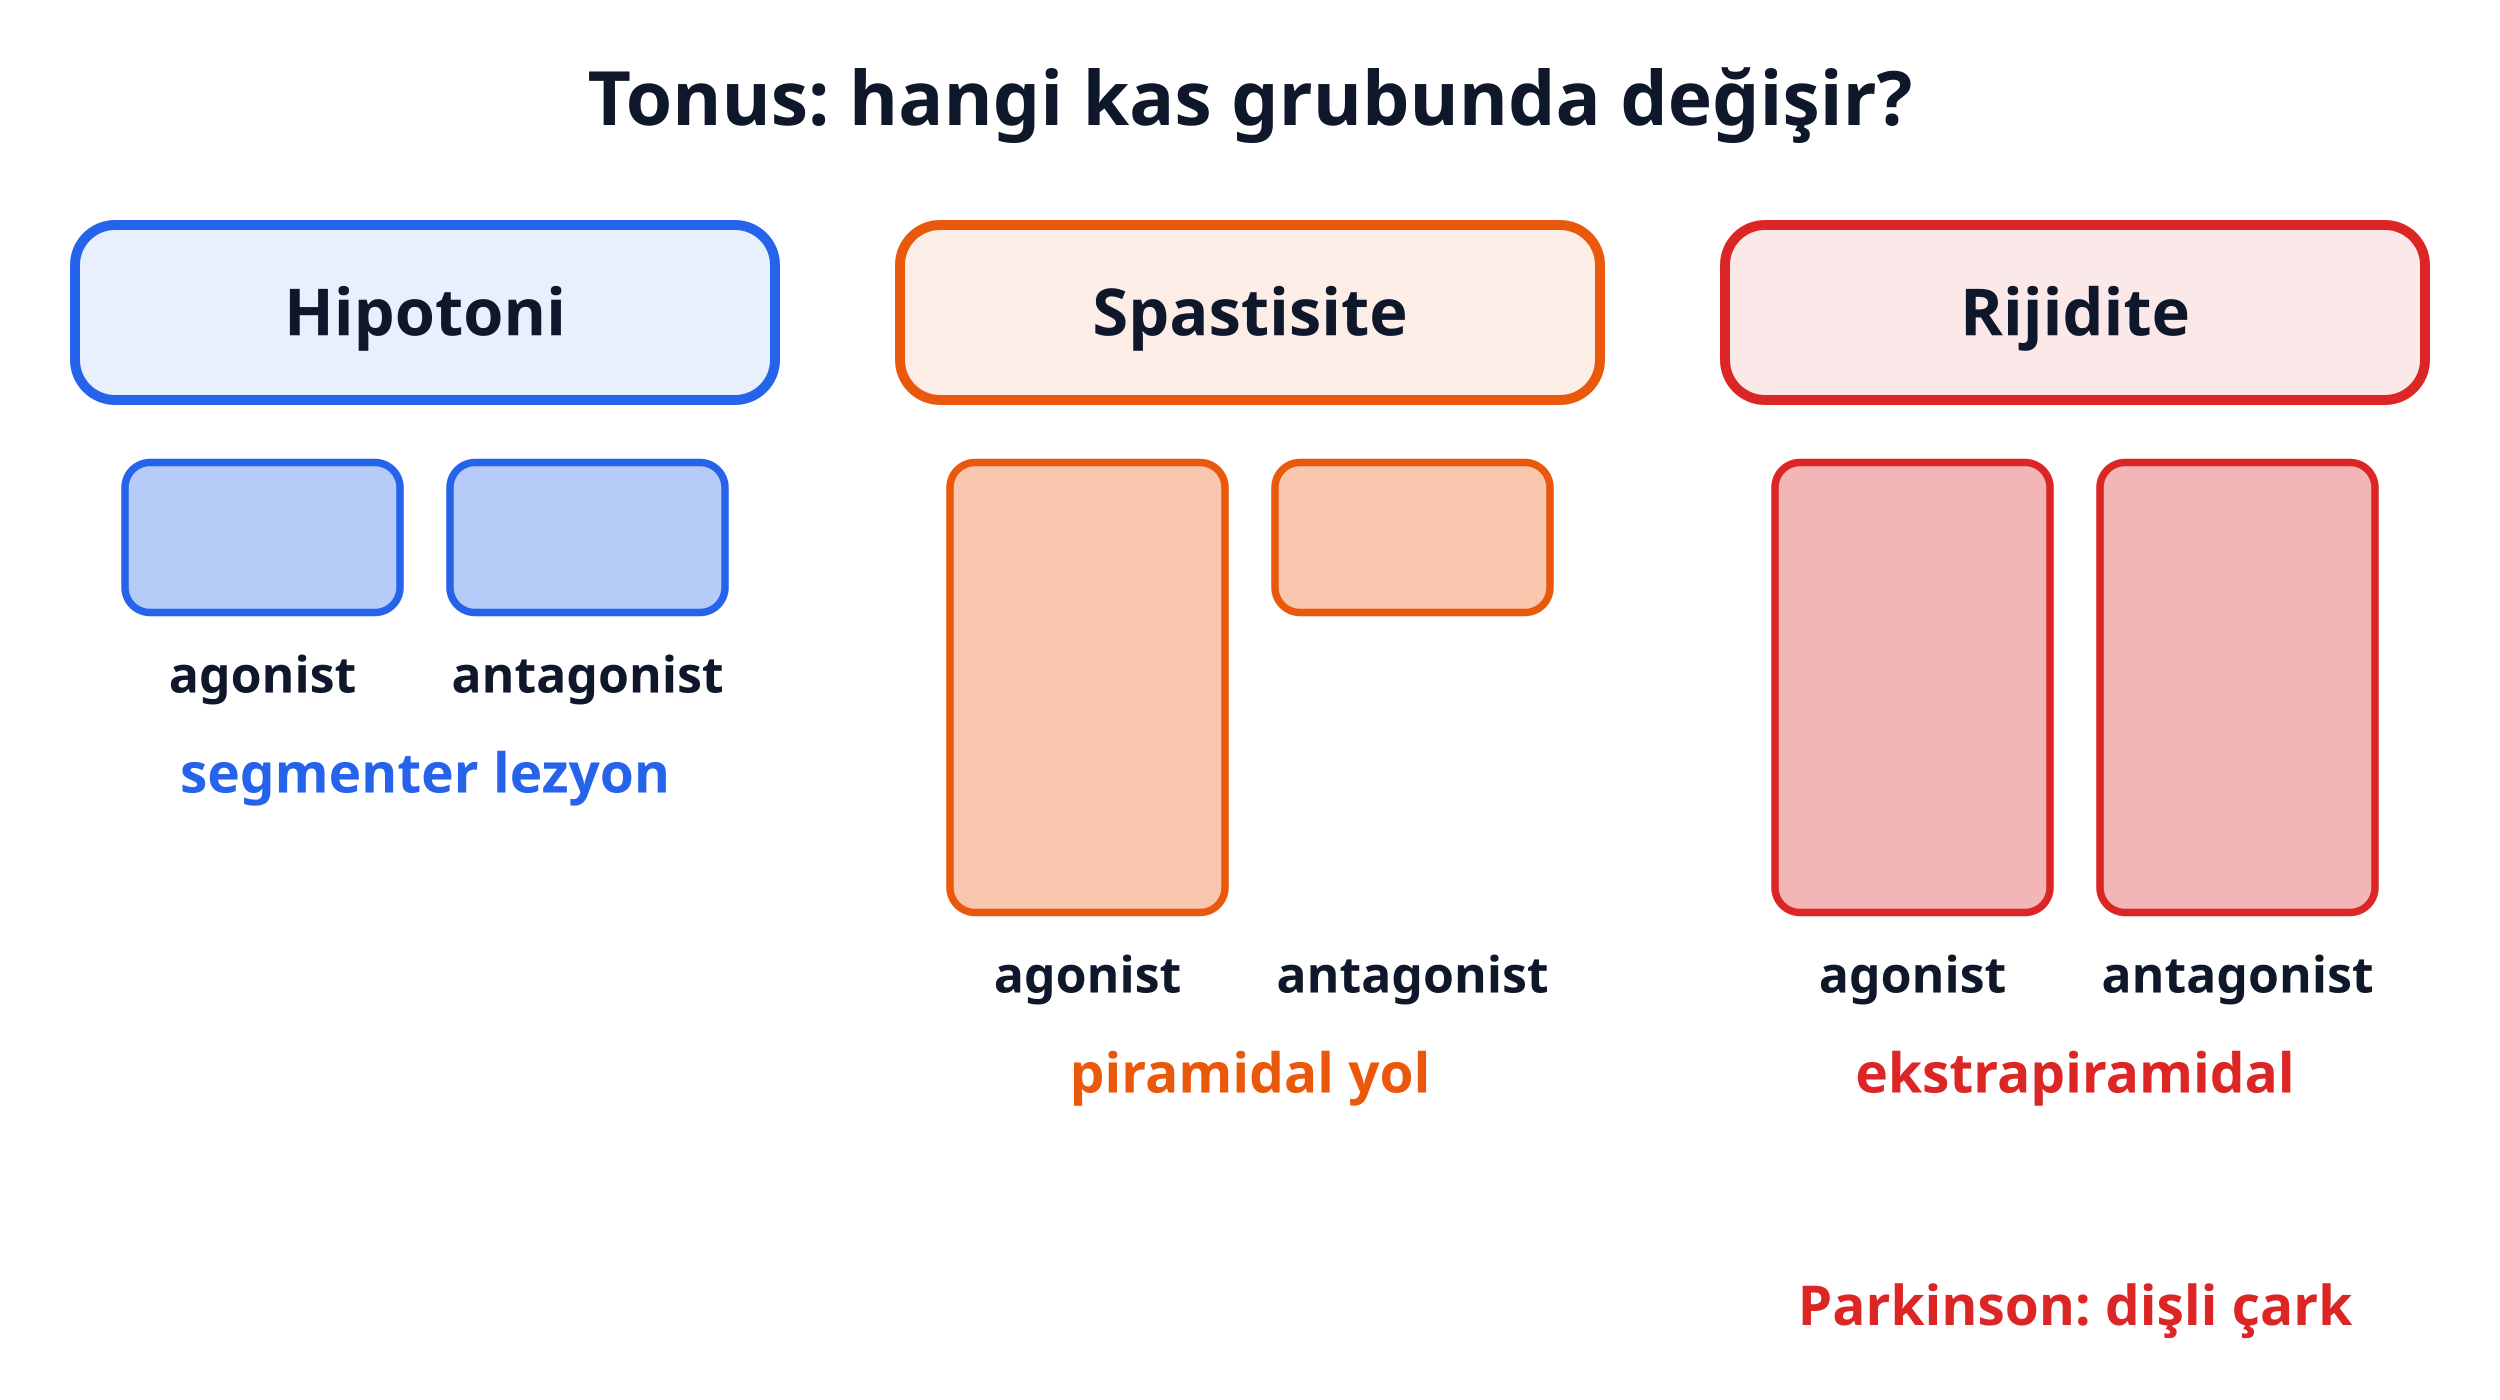
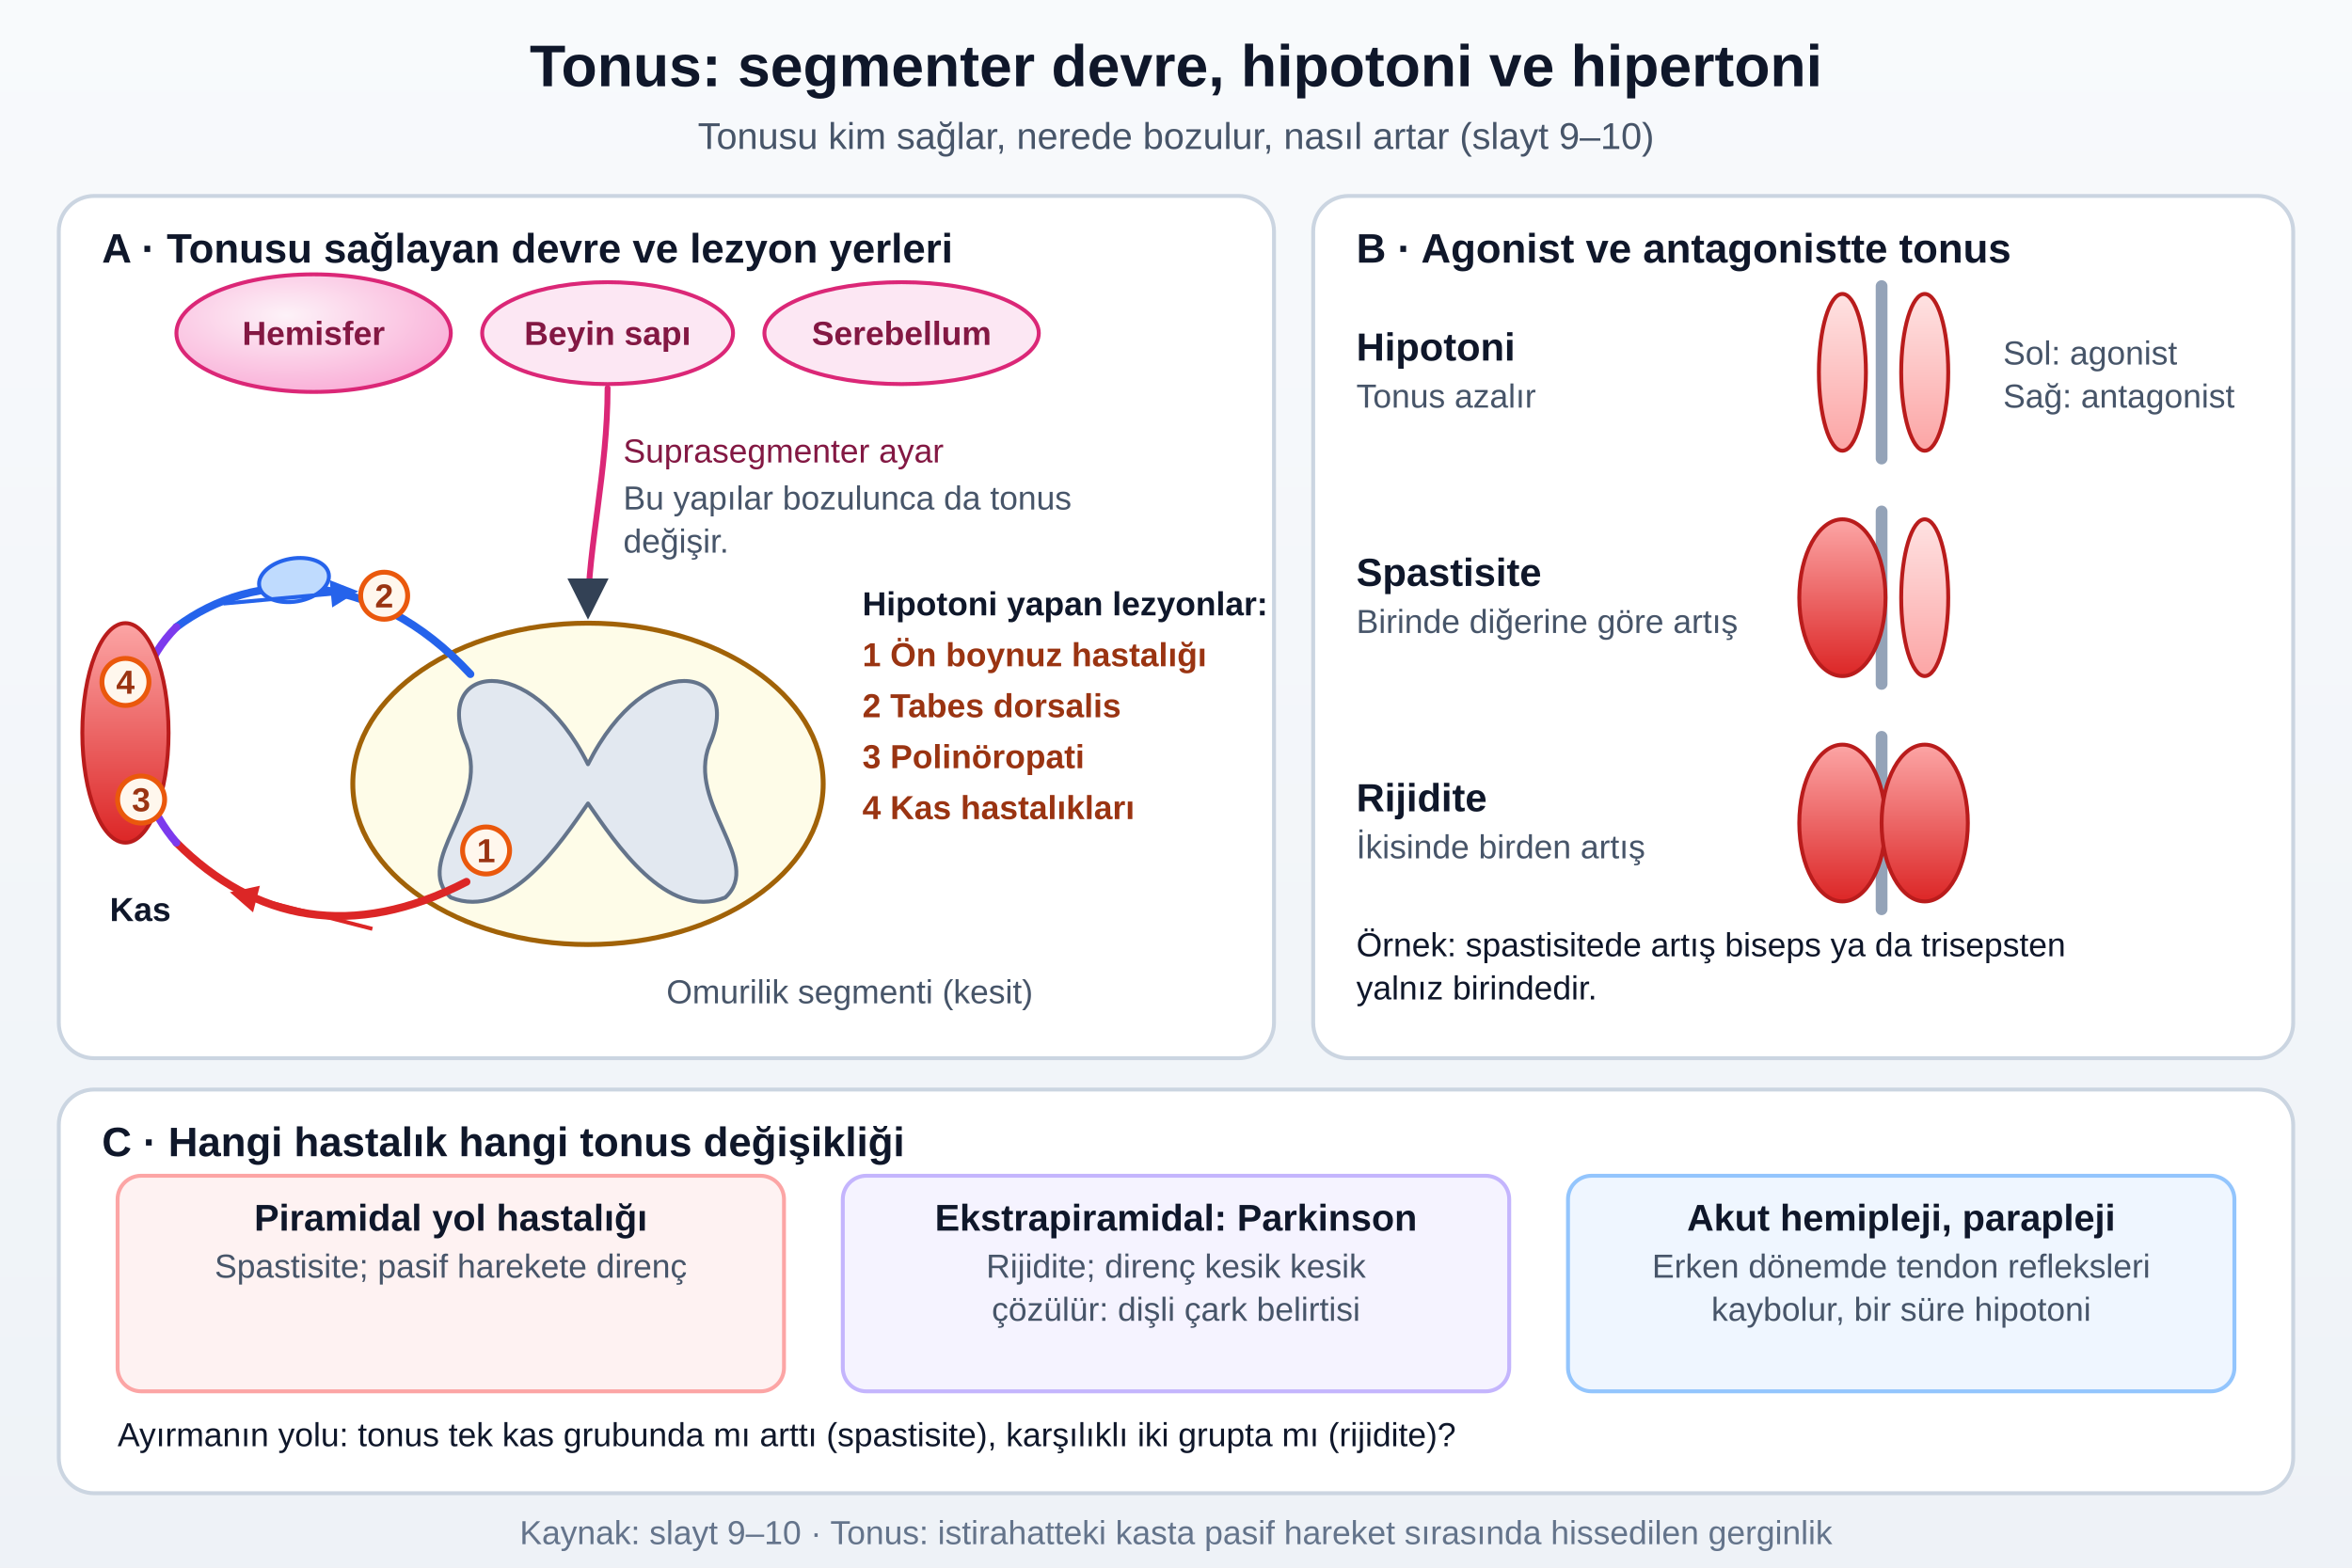
- <svg xmlns="http://www.w3.org/2000/svg" viewBox="0 0 1000 560" font-family="Noto Sans, DejaVu Sans, Arial, sans-serif">
+ <svg xmlns="http://www.w3.org/2000/svg" viewBox="0 0 1200 800" width="1200" height="800" font-family="Segoe UI, Arial, sans-serif">
  <defs>
-     <marker id="ok" viewBox="0 0 10 10" refX="9" refY="5" markerWidth="7" markerHeight="7" orient="auto-start-reverse">
-       <path d="M0,0 L10,5 L0,10 z" fill="#334155" />
+     <linearGradient id="zemin" x1="0" y1="0" x2="0" y2="1">
+       <stop offset="0" stop-color="#f8fafc" />
+       <stop offset="1" stop-color="#eef2f7" />
+     </linearGradient>
+     <linearGradient id="deri" x1="0" y1="0" x2="1" y2="1">
+       <stop offset="0" stop-color="#fde7cf" />
+       <stop offset="1" stop-color="#eab98a" />
+     </linearGradient>
+     <linearGradient id="kas" x1="0" y1="0" x2="0" y2="1">
+       <stop offset="0" stop-color="#fca5a5" />
+       <stop offset="1" stop-color="#dc2626" />
+     </linearGradient>
+     <linearGradient id="kasA" x1="0" y1="0" x2="0" y2="1">
+       <stop offset="0" stop-color="#fee2e2" />
+       <stop offset="1" stop-color="#fca5a5" />
+     </linearGradient>
+     <linearGradient id="sinir" x1="0" y1="0" x2="1" y2="0">
+       <stop offset="0" stop-color="#bfdbfe" />
+       <stop offset="1" stop-color="#3b82f6" />
+     </linearGradient>
+     <radialGradient id="beyin" cx="0.4" cy="0.35" r="0.75">
+       <stop offset="0" stop-color="#fdf2f8" />
+       <stop offset="1" stop-color="#f9a8d4" />
+     </radialGradient>
+     <radialGradient id="hasar" cx="0.5" cy="0.5" r="0.5">
+       <stop offset="0" stop-color="#7f1d1d" />
+       <stop offset="1" stop-color="#f87171" stop-opacity="0.3" />
+     </radialGradient>
+     <marker id="ok" viewBox="0 0 10 10" refX="8" refY="5" markerWidth="7" markerHeight="7" orient="auto">
+       <path d="M0 0 L10 5 L0 10 z" fill="#334155" />
    </marker>
+     <marker id="okk" viewBox="0 0 10 10" refX="8" refY="5" markerWidth="7" markerHeight="7" orient="auto">
+       <path d="M0 0 L10 5 L0 10 z" fill="#dc2626" />
+     </marker>
+     <marker id="okm" viewBox="0 0 10 10" refX="8" refY="5" markerWidth="7" markerHeight="7" orient="auto">
+       <path d="M0 0 L10 5 L0 10 z" fill="#2563eb" />
+     </marker>
+     <marker id="oky" viewBox="0 0 10 10" refX="8" refY="5" markerWidth="7" markerHeight="7" orient="auto">
+       <path d="M0 0 L10 5 L0 10 z" fill="#16a34a" />
+     </marker>
+     <g id="noron">
+       <path d="M0 0 q-16 -10 -26 -24 M0 0 q-20 4 -30 0 M0 0 q-6 18 -18 26" stroke="#64748b" stroke-width="2.5" fill="none" />
+       <circle r="9" fill="#cbd5e1" stroke="#475569" stroke-width="2" />
+     </g>
+     <g id="noronA">
+       <path d="M0 0 q-16 -10 -26 -24 M0 0 q-20 4 -30 0 M0 0 q-6 18 -18 26" stroke="#2563eb" stroke-width="2.5" fill="none" />
+       <circle r="9" fill="#93c5fd" stroke="#1d4ed8" stroke-width="2" />
+     </g>
  </defs>
-   <rect x="0" y="0" width="1000" height="560" fill="#ffffff" />
-   <text x="500" y="50" text-anchor="middle" font-size="30" font-weight="700" fill="#0f172a">Tonus: hangi kas grubunda değişir?</text>
-   <rect x="30" y="90" width="280" height="70" rx="16" fill="#2563eb1a" stroke="#2563eb" stroke-width="4" />
-   <text x="170.0" y="134.1" text-anchor="middle" font-size="26" font-weight="700" fill="#0f172a">Hipotoni</text>
-   <rect x="50" y="185" width="110" height="60" rx="10" fill="#2563eb55" stroke="#2563eb" stroke-width="3" />
-   <rect x="180" y="185" width="110" height="60" rx="10" fill="#2563eb55" stroke="#2563eb" stroke-width="3" />
-   <text x="105" y="277" text-anchor="middle" font-size="20" font-weight="600" fill="#0f172a">agonist</text>
-   <text x="235" y="277" text-anchor="middle" font-size="20" font-weight="600" fill="#0f172a">antagonist</text>
-   <text x="170" y="317" text-anchor="middle" font-size="22" font-weight="700" fill="#2563eb">segmenter lezyon</text>
-   <rect x="360" y="90" width="280" height="70" rx="16" fill="#ea580c1a" stroke="#ea580c" stroke-width="4" />
-   <text x="500.0" y="134.1" text-anchor="middle" font-size="26" font-weight="700" fill="#0f172a">Spastisite</text>
-   <rect x="380" y="185" width="110" height="180" rx="10" fill="#ea580c55" stroke="#ea580c" stroke-width="3" />
-   <rect x="510" y="185" width="110" height="60" rx="10" fill="#ea580c55" stroke="#ea580c" stroke-width="3" />
-   <text x="435" y="397" text-anchor="middle" font-size="20" font-weight="600" fill="#0f172a">agonist</text>
-   <text x="565" y="397" text-anchor="middle" font-size="20" font-weight="600" fill="#0f172a">antagonist</text>
-   <text x="500" y="437" text-anchor="middle" font-size="22" font-weight="700" fill="#ea580c">piramidal yol</text>
-   <rect x="690" y="90" width="280" height="70" rx="16" fill="#dc26261a" stroke="#dc2626" stroke-width="4" />
-   <text x="830.0" y="134.1" text-anchor="middle" font-size="26" font-weight="700" fill="#0f172a">Rijidite</text>
-   <rect x="710" y="185" width="110" height="180" rx="10" fill="#dc262655" stroke="#dc2626" stroke-width="3" />
-   <rect x="840" y="185" width="110" height="180" rx="10" fill="#dc262655" stroke="#dc2626" stroke-width="3" />
-   <text x="765" y="397" text-anchor="middle" font-size="20" font-weight="600" fill="#0f172a">agonist</text>
-   <text x="895" y="397" text-anchor="middle" font-size="20" font-weight="600" fill="#0f172a">antagonist</text>
-   <text x="830" y="437" text-anchor="middle" font-size="22" font-weight="700" fill="#dc2626">ekstrapiramidal</text>
-   <text x="830" y="530" text-anchor="middle" font-size="22" font-weight="600" fill="#dc2626">Parkinson: dişli çark</text>
+   <rect width="1200" height="800" fill="url(#zemin)" />
+   <text x="600" y="44" text-anchor="middle" font-size="30" font-weight="bold" fill="#0f172a">Tonus: segmenter devre, hipotoni ve hipertoni</text>
+   <text x="600" y="76" text-anchor="middle" font-size="19" fill="#475569">Tonusu kim sağlar, nerede bozulur, nasıl artar (slayt 9–10)</text>
+   <rect x="30" y="100" width="620" height="440" rx="18" fill="#ffffff" stroke="#cbd5e1" stroke-width="2" />
+   <text x="52" y="134" font-size="21" font-weight="bold" fill="#0f172a" text-anchor="start">A · Tonusu sağlayan devre ve lezyon yerleri</text>
+   <ellipse cx="300" cy="400" rx="120" ry="82" fill="#fefce8" stroke="#a16207" stroke-width="2.5" />
+   <path d="M300 390 C270 330 220 340 238 380 C250 410 210 440 230 458 C260 470 286 430 300 410 C314 430 340 470 370 458 C390 440 350 410 362 380 C380 340 330 330 300 390 Z" stroke="#64748b" stroke-width="2" fill="#e2e8f0" stroke-linecap="round" stroke-linejoin="round" />
+   <text x="340" y="512" font-size="17" font-weight="normal" fill="#475569" text-anchor="start">Omurilik segmenti (kesit)</text>
+   <path d="M240 344 C190 290 130 290 90 320" stroke="#2563eb" stroke-width="4" fill="none" stroke-linecap="round" stroke-linejoin="round" />
+   <ellipse cx="150" cy="296" rx="18" ry="11" fill="#bfdbfe" stroke="#2563eb" stroke-width="2" transform="rotate(-10 150 296)" />
+   <path d="M238 450 C180 480 130 470 90 430" stroke="#dc2626" stroke-width="4" fill="none" stroke-linecap="round" stroke-linejoin="round" />
+   <path d="M90 320 C60 350 64 400 90 430" stroke="#7c3aed" stroke-width="4" fill="none" stroke-linecap="round" stroke-linejoin="round" />
+   <ellipse cx="64" cy="374" rx="22" ry="56" fill="url(#kas)" stroke="#b91c1c" stroke-width="2" />
+   <text x="56" y="470" font-size="17" font-weight="bold" fill="#0f172a" text-anchor="start">Kas</text>
+   <line x1="114" y1="308" x2="180" y2="302" stroke="#2563eb" stroke-width="2" marker-end="url(#okm)" />
+   <line x1="190" y1="474" x2="120" y2="456" stroke="#dc2626" stroke-width="2" marker-end="url(#okk)" />
+   <circle cx="248" cy="434" r="12" fill="#fff7ed" stroke="#ea580c" stroke-width="2.5" />
+   <text x="248" y="440" font-size="17" font-weight="bold" fill="#9a3412" text-anchor="middle">1</text>
+   <circle cx="196" cy="304" r="12" fill="#fff7ed" stroke="#ea580c" stroke-width="2.5" />
+   <text x="196" y="310" font-size="17" font-weight="bold" fill="#9a3412" text-anchor="middle">2</text>
+   <circle cx="72" cy="408" r="12" fill="#fff7ed" stroke="#ea580c" stroke-width="2.5" />
+   <text x="72" y="414" font-size="17" font-weight="bold" fill="#9a3412" text-anchor="middle">3</text>
+   <circle cx="64" cy="348" r="12" fill="#fff7ed" stroke="#ea580c" stroke-width="2.5" />
+   <text x="64" y="354" font-size="17" font-weight="bold" fill="#9a3412" text-anchor="middle">4</text>
+   <text x="440" y="340" font-size="17" font-weight="bold" fill="#9a3412" text-anchor="start">1 Ön boynuz hastalığı</text>
+   <text x="440" y="366" font-size="17" font-weight="bold" fill="#9a3412" text-anchor="start">2 Tabes dorsalis</text>
+   <text x="440" y="392" font-size="17" font-weight="bold" fill="#9a3412" text-anchor="start">3 Polinöropati</text>
+   <text x="440" y="418" font-size="17" font-weight="bold" fill="#9a3412" text-anchor="start">4 Kas hastalıkları</text>
+   <text x="440" y="314" font-size="17" font-weight="bold" fill="#0f172a" text-anchor="start">Hipotoni yapan lezyonlar:</text>
+   <ellipse cx="160" cy="170" rx="70" ry="30" fill="url(#beyin)" stroke="#db2777" stroke-width="2" />
+   <text x="160" y="176" font-size="17" font-weight="bold" fill="#831843" text-anchor="middle">Hemisfer</text>
+   <ellipse cx="310" cy="170" rx="64" ry="26" fill="#fce7f3" stroke="#db2777" stroke-width="2" />
+   <text x="310" y="176" font-size="17" font-weight="bold" fill="#831843" text-anchor="middle">Beyin sapı</text>
+   <ellipse cx="460" cy="170" rx="70" ry="26" fill="#fce7f3" stroke="#db2777" stroke-width="2" />
+   <text x="460" y="176" font-size="17" font-weight="bold" fill="#831843" text-anchor="middle">Serebellum</text>
+   <path d="M310 198 C310 240 300 280 300 312" stroke="#db2777" stroke-width="3" fill="none" stroke-linecap="round" stroke-linejoin="round" marker-end="url(#ok)" />
+   <text x="318" y="236" font-size="17" font-weight="normal" fill="#831843" text-anchor="start">Suprasegmenter ayar</text>
+   <text x="318" y="260" font-size="17" font-weight="normal" fill="#475569" text-anchor="start">Bu yapılar bozulunca da tonus</text>
+   <text x="318" y="282" font-size="17" font-weight="normal" fill="#475569" text-anchor="start">değişir.</text>
+   <rect x="670" y="100" width="500" height="440" rx="18" fill="#ffffff" stroke="#cbd5e1" stroke-width="2" />
+   <text x="692" y="134" font-size="21" font-weight="bold" fill="#0f172a" text-anchor="start">B · Agonist ve antagonistte tonus</text>
+   <text x="692" y="184" font-size="20" font-weight="bold" fill="#0f172a" text-anchor="start">Hipotoni</text>
+   <text x="692" y="208" font-size="17" font-weight="normal" fill="#475569" text-anchor="start">Tonus azalır</text>
+   <path d="M960 146 L960 234" stroke="#94a3b8" stroke-width="6" fill="none" stroke-linecap="round" stroke-linejoin="round" />
+   <ellipse cx="940" cy="190" rx="12" ry="40" fill="url(#kasA)" stroke="#b91c1c" stroke-width="2" />
+   <ellipse cx="982" cy="190" rx="12" ry="40" fill="url(#kasA)" stroke="#b91c1c" stroke-width="2" />
+   <text x="692" y="299" font-size="20" font-weight="bold" fill="#0f172a" text-anchor="start">Spastisite</text>
+   <text x="692" y="323" font-size="17" font-weight="normal" fill="#475569" text-anchor="start">Birinde diğerine göre artış</text>
+   <path d="M960 261 L960 349" stroke="#94a3b8" stroke-width="6" fill="none" stroke-linecap="round" stroke-linejoin="round" />
+   <ellipse cx="940" cy="305" rx="22" ry="40" fill="url(#kas)" stroke="#b91c1c" stroke-width="2" />
+   <ellipse cx="982" cy="305" rx="12" ry="40" fill="url(#kasA)" stroke="#b91c1c" stroke-width="2" />
+   <text x="692" y="414" font-size="20" font-weight="bold" fill="#0f172a" text-anchor="start">Rijidite</text>
+   <text x="692" y="438" font-size="17" font-weight="normal" fill="#475569" text-anchor="start">İkisinde birden artış</text>
+   <path d="M960 376 L960 464" stroke="#94a3b8" stroke-width="6" fill="none" stroke-linecap="round" stroke-linejoin="round" />
+   <ellipse cx="940" cy="420" rx="22" ry="40" fill="url(#kas)" stroke="#b91c1c" stroke-width="2" />
+   <ellipse cx="982" cy="420" rx="22" ry="40" fill="url(#kas)" stroke="#b91c1c" stroke-width="2" />
+   <text x="1022" y="186" font-size="17" font-weight="normal" fill="#475569" text-anchor="start">Sol: agonist</text>
+   <text x="1022" y="208" font-size="17" font-weight="normal" fill="#475569" text-anchor="start">Sağ: antagonist</text>
+   <text x="692" y="488" font-size="17" font-weight="normal" fill="#0f172a" text-anchor="start">Örnek: spastisitede artış biseps ya da trisepsten</text>
+   <text x="692" y="510" font-size="17" font-weight="normal" fill="#0f172a" text-anchor="start">yalnız birindedir.</text>
+   <rect x="30" y="556" width="1140" height="206" rx="18" fill="#ffffff" stroke="#cbd5e1" stroke-width="2" />
+   <text x="52" y="590" font-size="21" font-weight="bold" fill="#0f172a" text-anchor="start">C · Hangi hastalık hangi tonus değişikliği</text>
+   <rect x="60" y="600" width="340" height="110" rx="12" fill="#fef2f2" stroke="#fca5a5" stroke-width="2" />
+   <text x="230.0" y="628" font-size="19" font-weight="bold" fill="#0f172a" text-anchor="middle">Piramidal yol hastalığı</text>
+   <text x="230.0" y="652" font-size="17" font-weight="normal" fill="#475569" text-anchor="middle">Spastisite; pasif harekete direnç</text>
+   <rect x="430" y="600" width="340" height="110" rx="12" fill="#f5f3ff" stroke="#c4b5fd" stroke-width="2" />
+   <text x="600.0" y="628" font-size="19" font-weight="bold" fill="#0f172a" text-anchor="middle">Ekstrapiramidal: Parkinson</text>
+   <text x="600.0" y="652" font-size="17" font-weight="normal" fill="#475569" text-anchor="middle">Rijidite; direnç kesik kesik</text>
+   <text x="600.0" y="674" font-size="17" font-weight="normal" fill="#475569" text-anchor="middle">çözülür: dişli çark belirtisi</text>
+   <rect x="800" y="600" width="340" height="110" rx="12" fill="#eff6ff" stroke="#93c5fd" stroke-width="2" />
+   <text x="970.0" y="628" font-size="19" font-weight="bold" fill="#0f172a" text-anchor="middle">Akut hemipleji, parapleji</text>
+   <text x="970.0" y="652" font-size="17" font-weight="normal" fill="#475569" text-anchor="middle">Erken dönemde tendon refleksleri</text>
+   <text x="970.0" y="674" font-size="17" font-weight="normal" fill="#475569" text-anchor="middle">kaybolur, bir süre hipotoni</text>
+   <text x="60" y="738" font-size="17" font-weight="normal" fill="#0f172a" text-anchor="start">Ayırmanın yolu: tonus tek kas grubunda mı arttı (spastisite), karşılıklı iki grupta mı (rijidite)?</text>
+   <text x="600" y="788" text-anchor="middle" font-size="17" fill="#64748b">Kaynak: slayt 9–10 · Tonus: istirahatteki kasta pasif hareket sırasında hissedilen gerginlik</text>
</svg>
